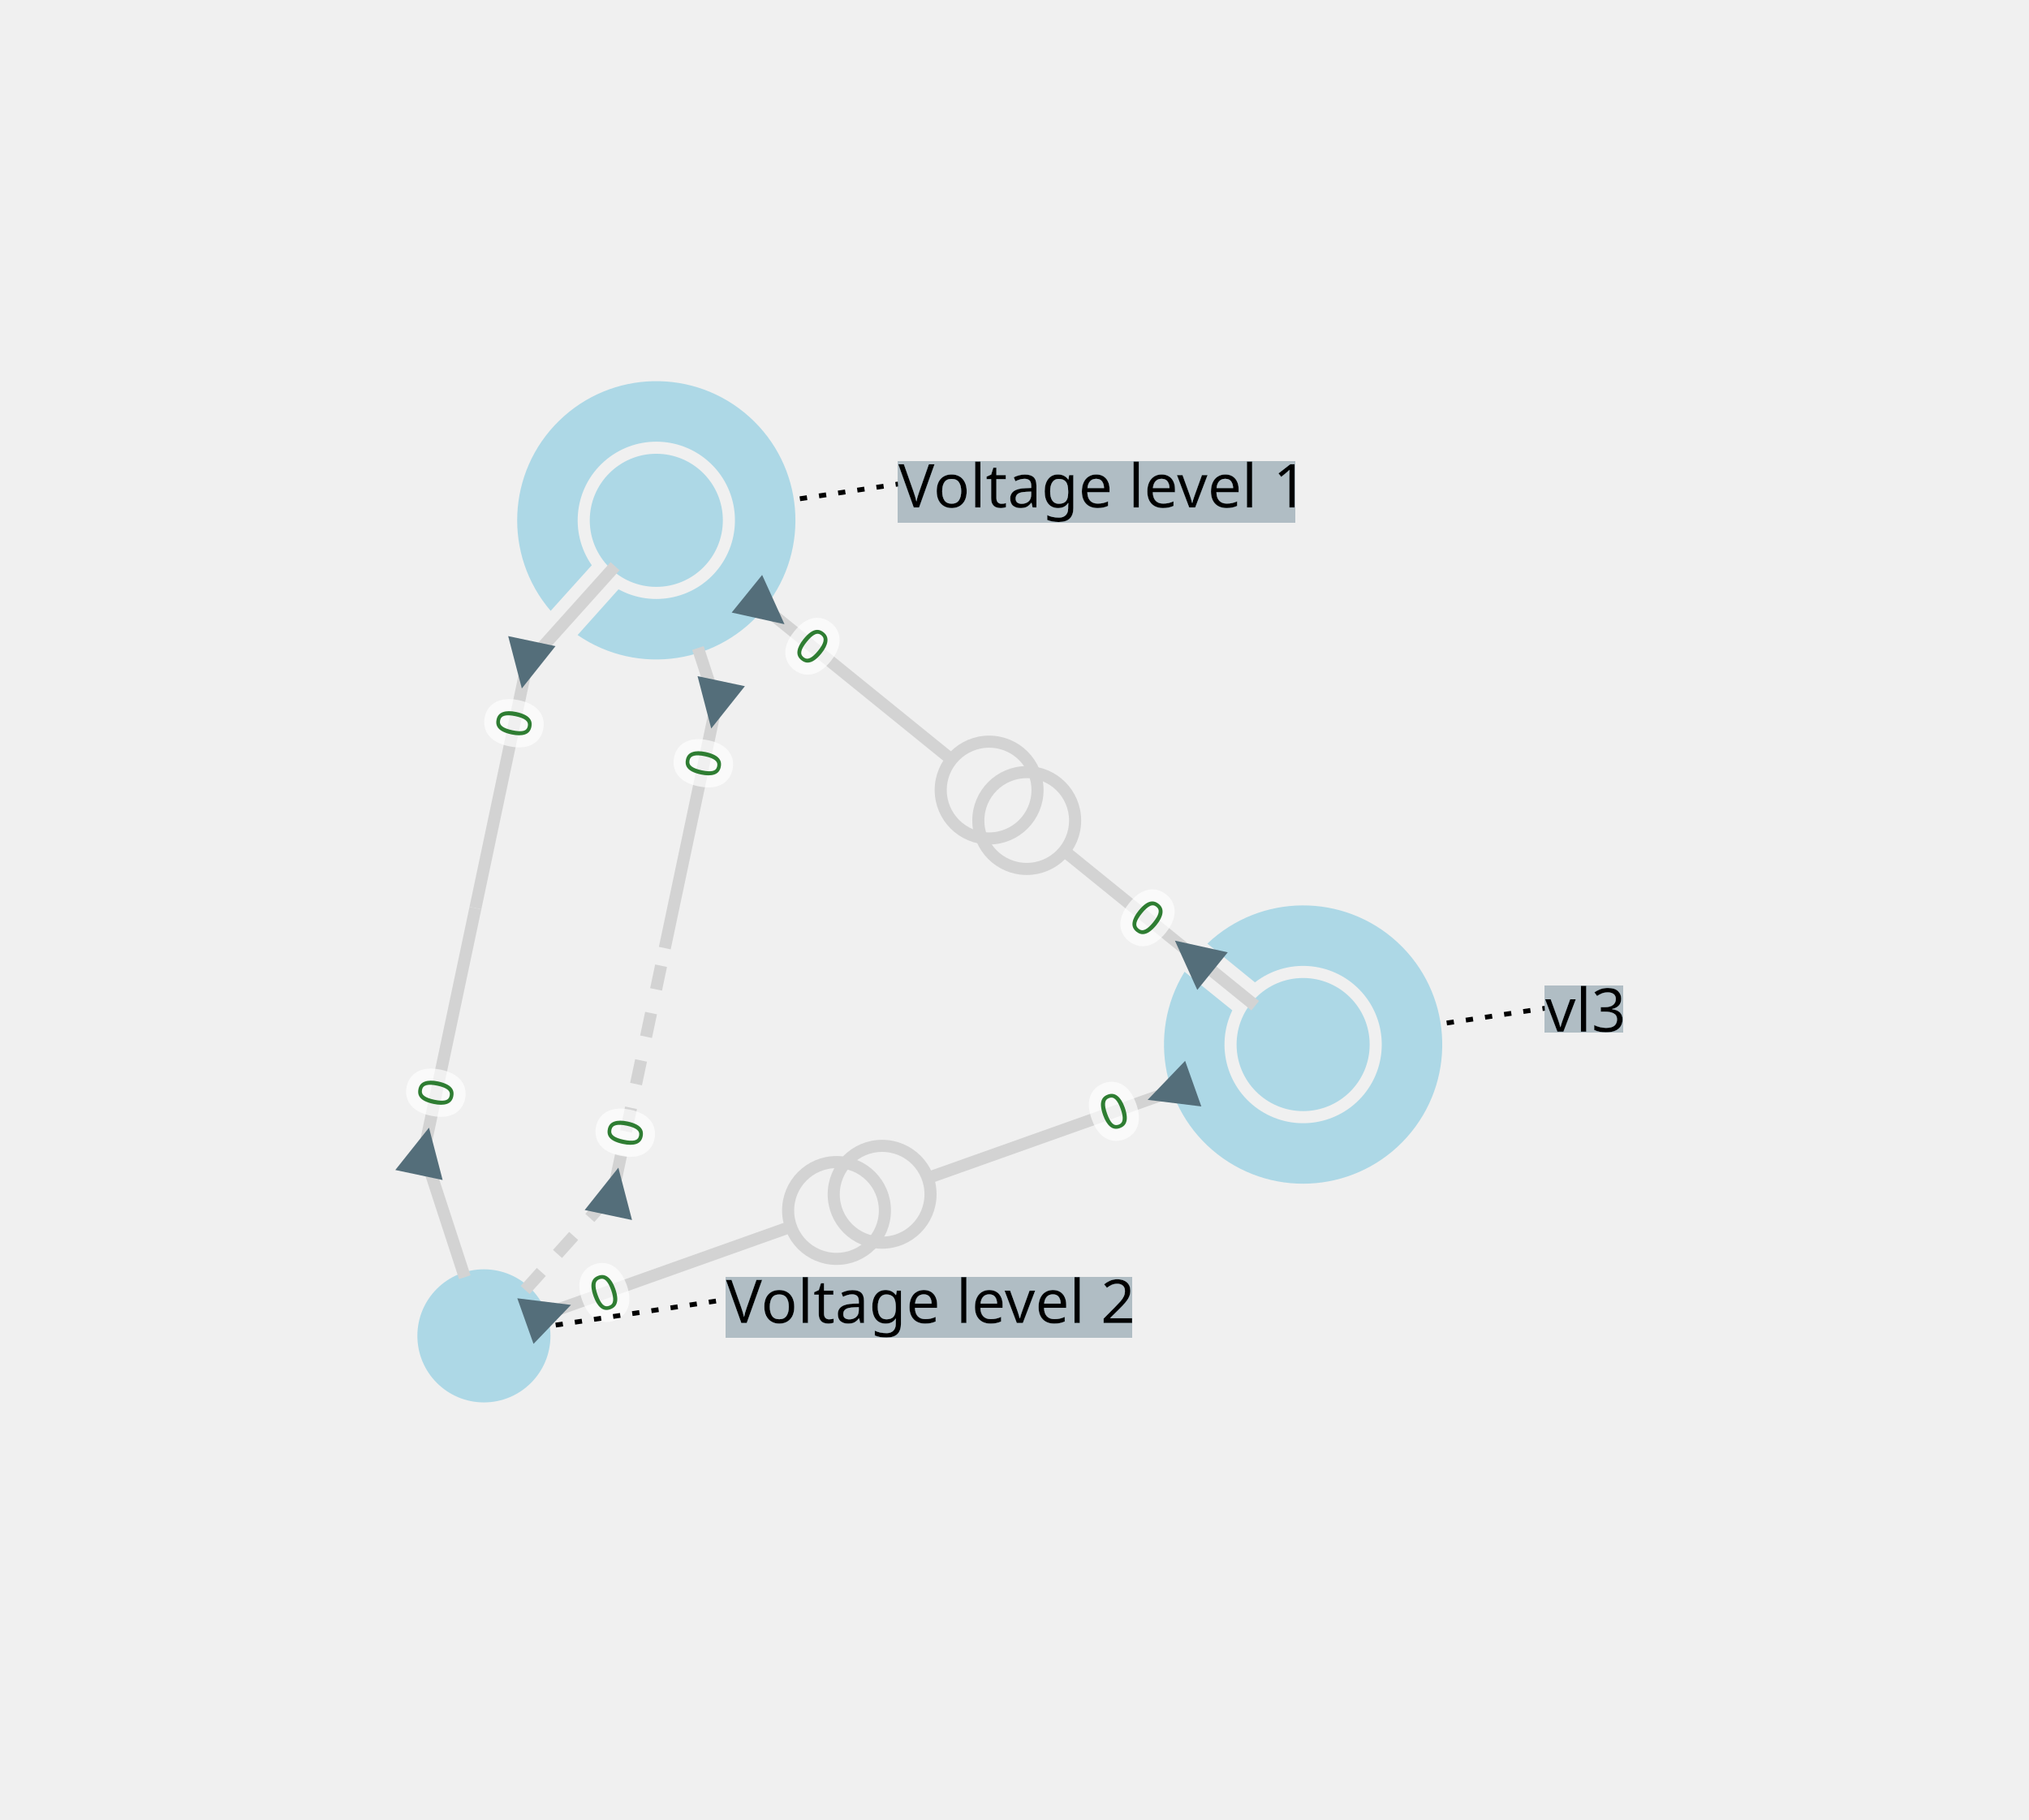
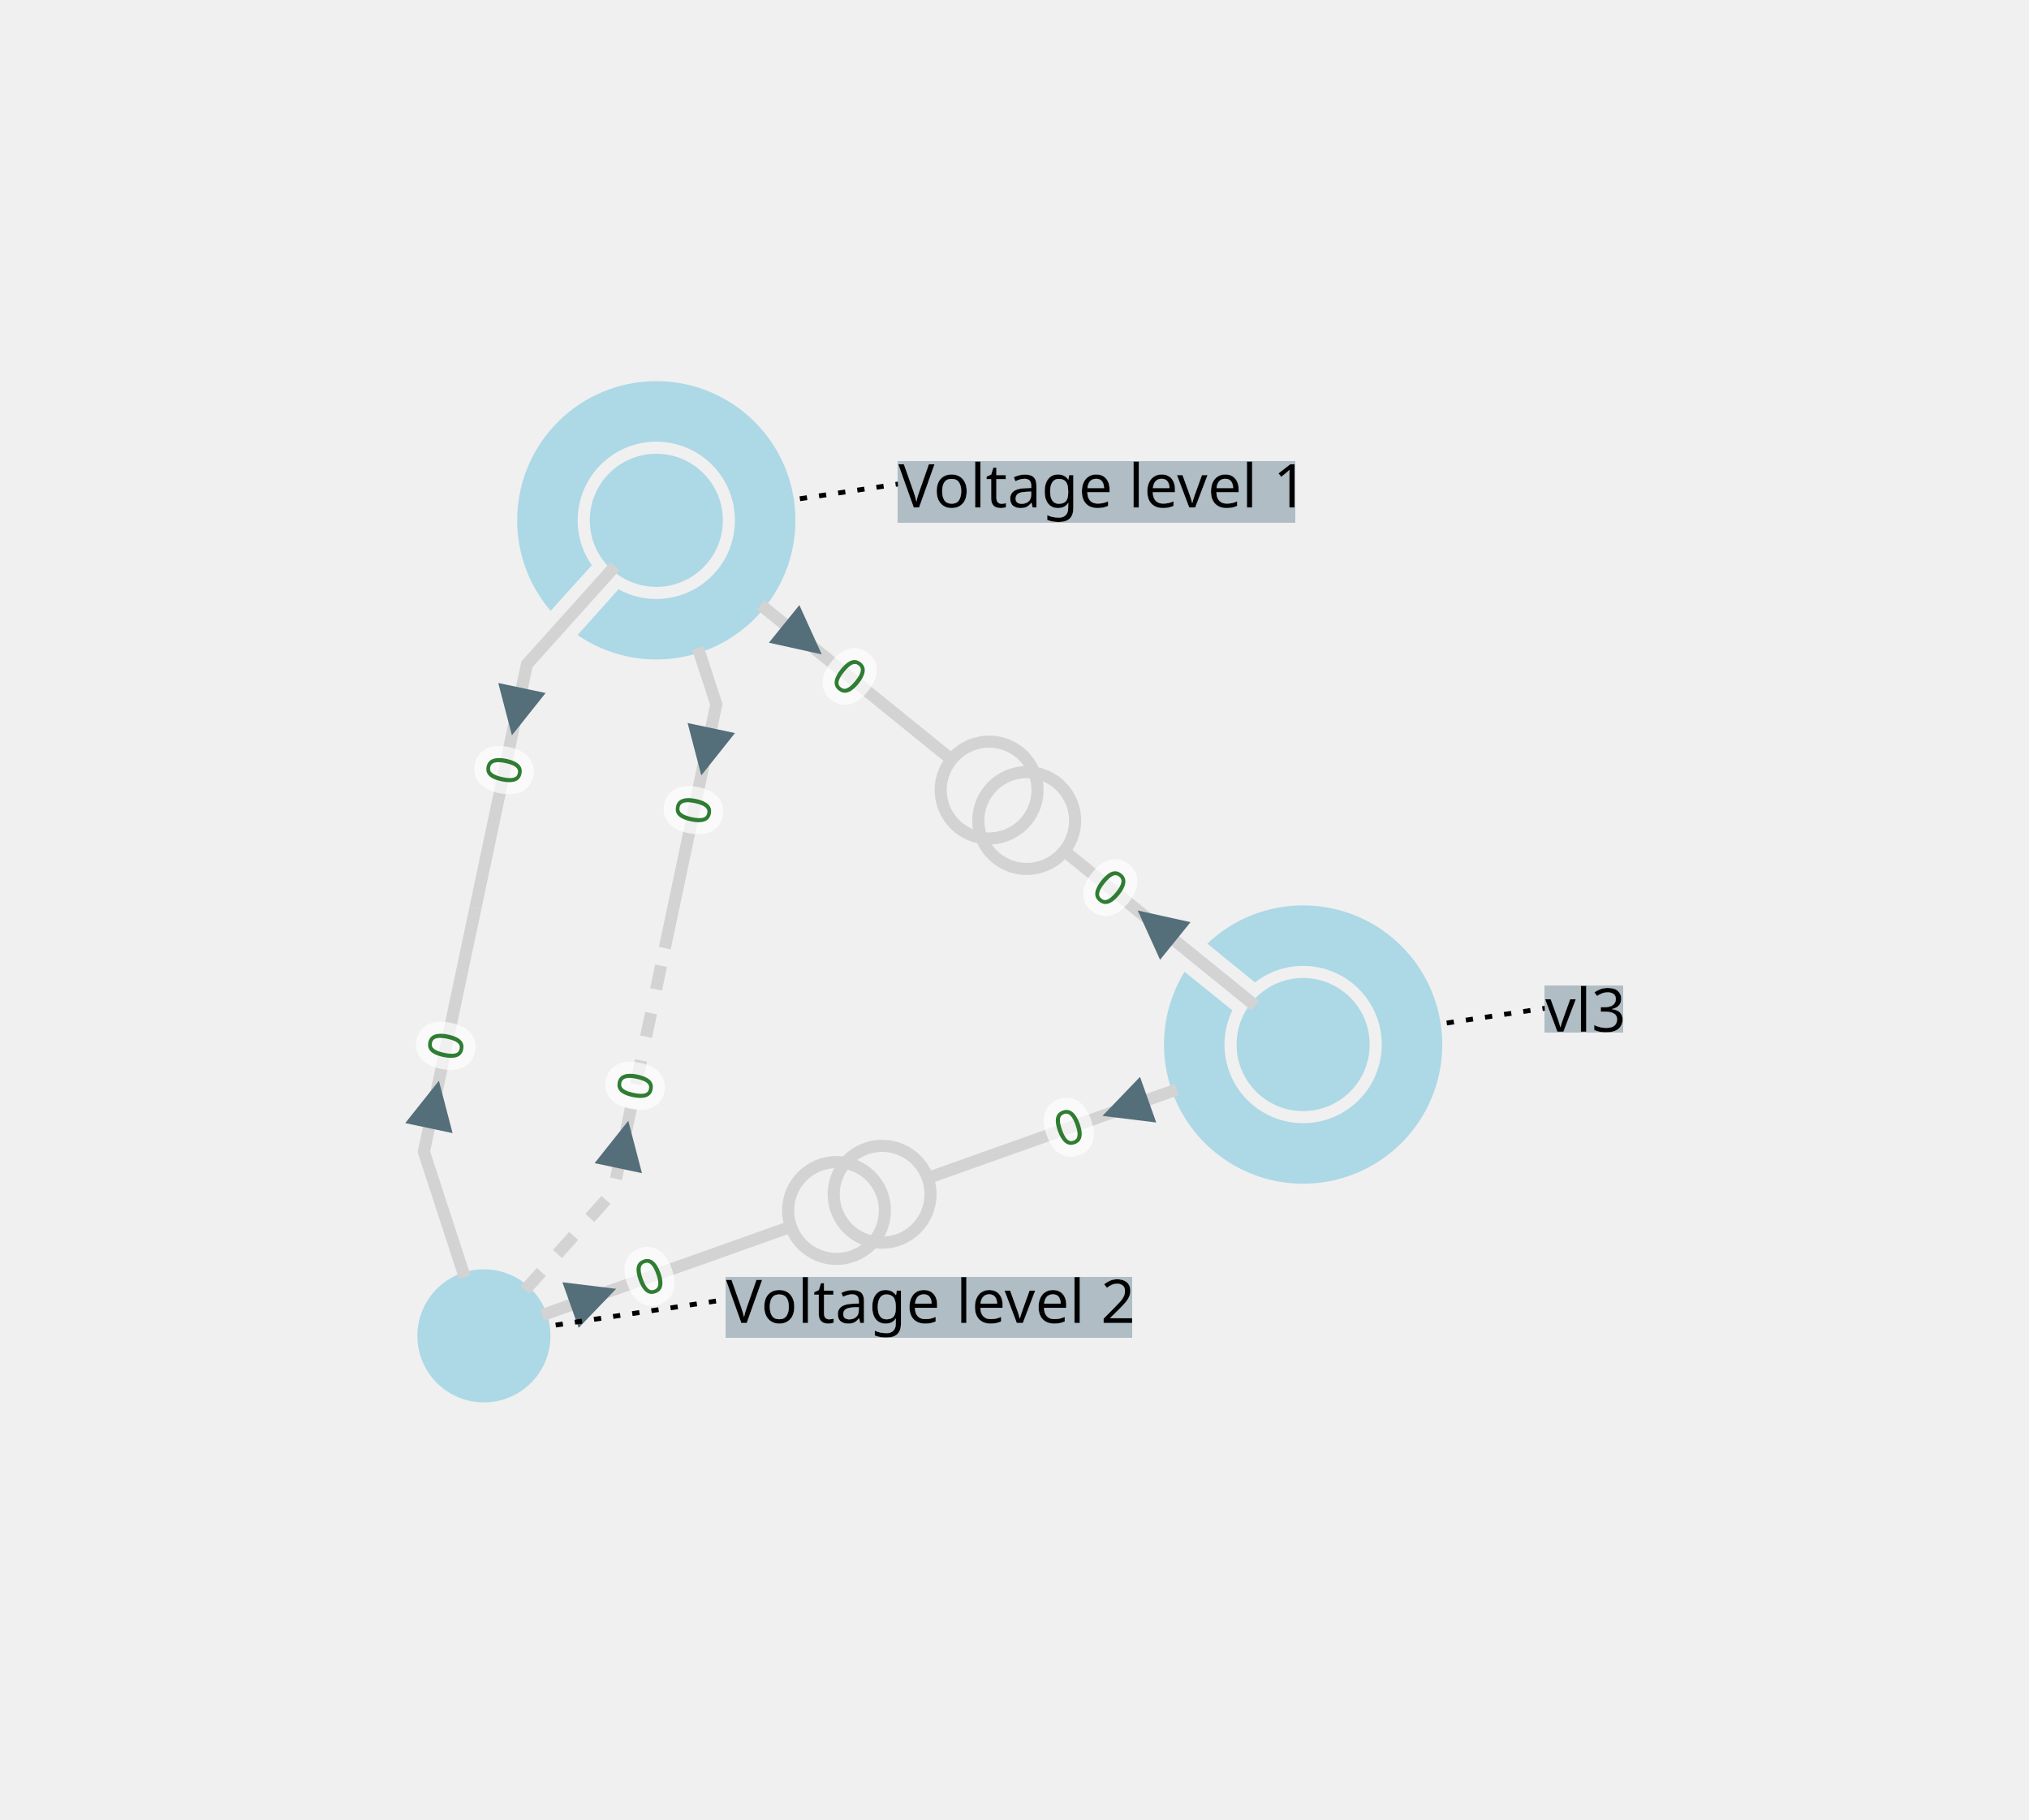
<svg xmlns="http://www.w3.org/2000/svg" width="800.00" height="717.39" viewBox="-306.06 -354.87 838.58 751.99">
  <style>
.nad-branch-edges polyline, .nad-branch-edges path {stroke: var(--nad-vl-color, lightgrey); stroke-width: 5; fill: none}
.nad-branch-edges circle {stroke: var(--nad-vl-color, lightgrey); stroke-width: 5; fill: none}
.nad-3wt-edges polyline {stroke: var(--nad-vl-color, lightgrey); stroke-width: 5; fill: none}
.nad-text-edges {stroke: black; stroke-width: 2; stroke-dasharray: 3,5}
.nad-branch-edges .nad-disconnected polyline, .nad-3wt-edges .nad-disconnected polyline {stroke-dasharray: 10,10}
.nad-vl-nodes circle, .nad-vl-nodes path {fill: var(--nad-vl-color, lightblue)}
.nad-vl-nodes circle.nad-unknown-busnode {stroke: lightgrey; stroke-width: 5; stroke-dasharray: 5,5; fill: none}
.nad-hvdc-edge polyline.nad-hvdc {stroke: grey; stroke-width: 20}
.nad-3wt-nodes circle {stroke: var(--nad-vl-color, lightgrey); stroke-width: 5; fill: none}
.nad-state-out .nad-arrow-in {visibility: hidden}
.nad-state-in .nad-arrow-out {visibility: hidden}
.nad-active path {stroke: none; fill: #546e7a}
.nad-active {visibility: visible}
.nad-reactive {visibility: hidden}
.nad-reactive path {stroke: none; fill: #0277bd}
.nad-text-background {flood-color: #90a4aeaa}
.nad-text-nodes {font: 25px "Verdana"; fill: black; dominant-baseline: central}
.nad-edge-infos text {font: 20px "Verdana"; dominant-baseline:middle; stroke: #FFFFFFAA; stroke-width: 10; stroke-linejoin:round; paint-order: stroke}
.nad-edge-infos .nad-state-in text {fill: #b71c1c}
.nad-edge-infos .nad-state-out text {fill: #2e7d32}
.nad-vl0to30 {--nad-vl-color: #AFB42B}
.nad-vl30to50 {--nad-vl-color: #EF9A9A}
.nad-vl50to70 {--nad-vl-color: #9C27B0}
.nad-vl70to120 {--nad-vl-color: #E65100}
.nad-vl120to180 {--nad-vl-color: #00ACC1}
.nad-vl180to300 {--nad-vl-color: #2E7D32}
.nad-vl300to500 {--nad-vl-color: #D32F2F}
.nad-branch-edges .nad-overload polyline, .nad-branch-edges .nad-overload path {animation: line-blink 3s infinite}
.nad-vl-nodes .nad-overvoltage {animation: node-over-blink 3s infinite}
.nad-vl-nodes .nad-undervoltage {animation: node-under-blink 3s infinite}

@keyframes line-blink {
  0%, 80%, 100% {stroke: var(--nad-vl-color, black); stroke-width: 5}
  40% {stroke: #FFEB3B; stroke-width: 15}
}
@keyframes node-over-blink {
  0%, 80%, 100% {stroke: white; stroke-width: 0}
  40% {stroke: #ff5722; stroke-width: 15}
}
@keyframes node-under-blink {
  0%, 80%, 100% {stroke: white; stroke-width: 0}
  40% {stroke: #00BCD4; stroke-width: 15}
}
</style>
  <defs>
    <filter id="textBgFilter" x="0" y="0" width="1" height="1">
      <feFlood class="nad-text-background" />
      <feComposite in="SourceGraphic" operator="over" />
    </filter>
  </defs>
  <g class="nad-vl-nodes">
    <g transform="translate(-34.81,-139.87)" id="0" class="nad-vl300to500">
      <circle r="27.50" id="1" />
      <path d="M-43.666,37.411 A57.500,57.500 345.053 1 1 -32.539,47.407 L-15.615,28.503 A32.500,32.500 -333.556 1 0 -26.674,18.567 Z " id="2" />
    </g>
    <g transform="translate(-106.06,197.12)" id="3" class="nad-vl300to500">
      <circle r="27.50" id="4" />
    </g>
    <g transform="translate(232.52,76.75)" id="5" class="nad-vl180to300">
      <circle r="27.50" id="6" />
      <path d="M-39.586,-41.704 A57.500,57.500 345.053 1 1 -49.003,-30.083 L-29.261,-14.143 A32.500,32.500 -333.556 1 0 -19.901,-25.694 Z " id="7" />
    </g>
  </g>
  <g class="nad-branch-edges">
    <g id="8">
      <g class="nad-vl300to500">
        <polyline points="-51.86,-120.91 -88.28,-80.37 -109.57,20.35" />
-         <g class="nad-edge-infos" transform="translate(-88.32,-80.17)">
-           <g class="nad-active nad-state-out">
-             <g transform="rotate(-168.06)">
-               <path class="nad-arrow-in" d="M-10 -10 H10 L0 10z" />
-               <path class="nad-arrow-out" d="M-10 10 H10 L0 -10z" />
-             </g>
-             <text transform="rotate(-78.06)" x="-19.00" style="text-anchor:end">0</text>
-           </g>
-           <g class="nad-reactive nad-state-out">
-             <g transform="rotate(-168.06)">
-               <path class="nad-arrow-in" d="M-10 -10 H10 L0 10z" />
-               <path class="nad-arrow-out" d="M-10 10 H10 L0 -10z" />
+         <g class="nad-edge-infos" transform="translate(-92.42,-60.80)">
+           <g class="nad-active nad-state-out">
+             <g transform="rotate(-168.06)">
+               <path class="nad-arrow-in" transform="scale(10.00)" d="M-1 -1 H1 L0 1z" />
+               <path class="nad-arrow-out" transform="scale(10.00)" d="M-1 1 H1 L0 -1z" />
+             </g>
+             <text transform="rotate(-78.06)" x="-19.00" style="text-anchor:end">0</text>
+           </g>
+           <g class="nad-reactive nad-state-out">
+             <g transform="rotate(-168.06)">
+               <path class="nad-arrow-in" transform="scale(10.00)" d="M-1 -1 H1 L0 1z" />
+               <path class="nad-arrow-out" transform="scale(10.00)" d="M-1 1 H1 L0 -1z" />
            </g>
            <text transform="rotate(-78.06)" x="-19.00" style="text-anchor:end">0</text>
          </g>
        </g>
      </g>
      <g class="nad-vl300to500">
        <polyline points="-113.97,172.88 -130.87,121.06 -109.57,20.35" />
-         <g class="nad-edge-infos" transform="translate(-130.83,120.87)">
-           <g class="nad-active nad-state-out">
-             <g transform="rotate(11.94)">
-               <path class="nad-arrow-in" d="M-10 -10 H10 L0 10z" />
-               <path class="nad-arrow-out" d="M-10 10 H10 L0 -10z" />
-             </g>
-             <text transform="rotate(-78.06)" x="19.00">0</text>
-           </g>
-           <g class="nad-reactive nad-state-out">
-             <g transform="rotate(11.94)">
-               <path class="nad-arrow-in" d="M-10 -10 H10 L0 10z" />
-               <path class="nad-arrow-out" d="M-10 10 H10 L0 -10z" />
+         <g class="nad-edge-infos" transform="translate(-126.73,101.49)">
+           <g class="nad-active nad-state-out">
+             <g transform="rotate(11.94)">
+               <path class="nad-arrow-in" transform="scale(10.00)" d="M-1 -1 H1 L0 1z" />
+               <path class="nad-arrow-out" transform="scale(10.00)" d="M-1 1 H1 L0 -1z" />
+             </g>
+             <text transform="rotate(-78.06)" x="19.00">0</text>
+           </g>
+           <g class="nad-reactive nad-state-out">
+             <g transform="rotate(11.94)">
+               <path class="nad-arrow-in" transform="scale(10.00)" d="M-1 -1 H1 L0 1z" />
+               <path class="nad-arrow-out" transform="scale(10.00)" d="M-1 1 H1 L0 -1z" />
            </g>
            <text transform="rotate(-78.06)" x="19.00">0</text>
          </g>
        </g>
      </g>
    </g>
    <g id="9">
      <g class="nad-vl300to500">
        <polyline points="-17.61,-87.11 -10.01,-63.82 -31.30,36.90" />
-         <g class="nad-edge-infos" transform="translate(-10.05,-63.62)">
-           <g class="nad-active nad-state-out">
-             <g transform="rotate(-168.06)">
-               <path class="nad-arrow-in" d="M-10 -10 H10 L0 10z" />
-               <path class="nad-arrow-out" d="M-10 10 H10 L0 -10z" />
-             </g>
-             <text transform="rotate(-78.06)" x="-19.00" style="text-anchor:end">0</text>
-           </g>
-           <g class="nad-reactive nad-state-out">
-             <g transform="rotate(-168.06)">
-               <path class="nad-arrow-in" d="M-10 -10 H10 L0 10z" />
-               <path class="nad-arrow-out" d="M-10 10 H10 L0 -10z" />
+         <g class="nad-edge-infos" transform="translate(-14.15,-44.25)">
+           <g class="nad-active nad-state-out">
+             <g transform="rotate(-168.06)">
+               <path class="nad-arrow-in" transform="scale(10.00)" d="M-1 -1 H1 L0 1z" />
+               <path class="nad-arrow-out" transform="scale(10.00)" d="M-1 1 H1 L0 -1z" />
+             </g>
+             <text transform="rotate(-78.06)" x="-19.00" style="text-anchor:end">0</text>
+           </g>
+           <g class="nad-reactive nad-state-out">
+             <g transform="rotate(-168.06)">
+               <path class="nad-arrow-in" transform="scale(10.00)" d="M-1 -1 H1 L0 1z" />
+               <path class="nad-arrow-out" transform="scale(10.00)" d="M-1 1 H1 L0 -1z" />
            </g>
            <text transform="rotate(-78.06)" x="-19.00" style="text-anchor:end">0</text>
          </g>
        </g>
      </g>
      <g class="nad-disconnected nad-vl300to500">
        <polyline points="-89.02,178.15 -52.60,137.61 -31.30,36.90" />
-         <g class="nad-edge-infos" transform="translate(-52.56,137.41)">
-           <g class="nad-active nad-state-out">
-             <g transform="rotate(11.94)">
-               <path class="nad-arrow-in" d="M-10 -10 H10 L0 10z" />
-               <path class="nad-arrow-out" d="M-10 10 H10 L0 -10z" />
-             </g>
-             <text transform="rotate(-78.06)" x="19.00">0</text>
-           </g>
-           <g class="nad-reactive nad-state-out">
-             <g transform="rotate(11.94)">
-               <path class="nad-arrow-in" d="M-10 -10 H10 L0 10z" />
-               <path class="nad-arrow-out" d="M-10 10 H10 L0 -10z" />
+         <g class="nad-edge-infos" transform="translate(-48.46,118.04)">
+           <g class="nad-active nad-state-out">
+             <g transform="rotate(11.94)">
+               <path class="nad-arrow-in" transform="scale(10.00)" d="M-1 -1 H1 L0 1z" />
+               <path class="nad-arrow-out" transform="scale(10.00)" d="M-1 1 H1 L0 -1z" />
+             </g>
+             <text transform="rotate(-78.06)" x="19.00">0</text>
+           </g>
+           <g class="nad-reactive nad-state-out">
+             <g transform="rotate(11.94)">
+               <path class="nad-arrow-in" transform="scale(10.00)" d="M-1 -1 H1 L0 1z" />
+               <path class="nad-arrow-out" transform="scale(10.00)" d="M-1 1 H1 L0 -1z" />
            </g>
            <text transform="rotate(-78.06)" x="19.00">0</text>
          </g>
        </g>
      </g>
    </g>
    <g id="10">
      <g class="nad-vl300to500">
        <polyline points="8.31,-104.93 87.20,-41.00" />
-         <g class="nad-edge-infos" transform="translate(10.40,-103.23)">
+         <g class="nad-edge-infos" transform="translate(25.79,-90.77)">
          <g class="nad-active nad-state-out">
            <g transform="rotate(129.02)">
-               <path class="nad-arrow-in" d="M-10 -10 H10 L0 10z" />
-               <path class="nad-arrow-out" d="M-10 10 H10 L0 -10z" />
+               <path class="nad-arrow-in" transform="scale(10.00)" d="M-1 -1 H1 L0 1z" />
+               <path class="nad-arrow-out" transform="scale(10.00)" d="M-1 1 H1 L0 -1z" />
            </g>
            <text transform="rotate(39.02)" x="19.00">0</text>
          </g>
          <g class="nad-reactive nad-state-out">
            <g transform="rotate(129.02)">
-               <path class="nad-arrow-in" d="M-10 -10 H10 L0 10z" />
-               <path class="nad-arrow-out" d="M-10 10 H10 L0 -10z" />
+               <path class="nad-arrow-in" transform="scale(10.00)" d="M-1 -1 H1 L0 1z" />
+               <path class="nad-arrow-out" transform="scale(10.00)" d="M-1 1 H1 L0 -1z" />
            </g>
            <text transform="rotate(39.02)" x="19.00">0</text>
          </g>
        </g>
        <circle cx="102.74" cy="-28.41" r="20.00" />
      </g>
      <g class="nad-vl180to300">
        <polyline points="212.71,60.70 133.82,-3.23" />
-         <g class="nad-edge-infos" transform="translate(187.30,40.11)">
+         <g class="nad-edge-infos" transform="translate(171.92,27.65)">
          <g class="nad-active nad-state-out">
            <g transform="rotate(-50.98)">
-               <path class="nad-arrow-in" d="M-10 -10 H10 L0 10z" />
-               <path class="nad-arrow-out" d="M-10 10 H10 L0 -10z" />
+               <path class="nad-arrow-in" transform="scale(10.00)" d="M-1 -1 H1 L0 1z" />
+               <path class="nad-arrow-out" transform="scale(10.00)" d="M-1 1 H1 L0 -1z" />
            </g>
            <text transform="rotate(-320.98)" x="-19.00" style="text-anchor:end">0</text>
          </g>
          <g class="nad-reactive nad-state-out">
            <g transform="rotate(-50.98)">
-               <path class="nad-arrow-in" d="M-10 -10 H10 L0 10z" />
-               <path class="nad-arrow-out" d="M-10 10 H10 L0 -10z" />
+               <path class="nad-arrow-in" transform="scale(10.00)" d="M-1 -1 H1 L0 1z" />
+               <path class="nad-arrow-out" transform="scale(10.00)" d="M-1 1 H1 L0 -1z" />
            </g>
            <text transform="rotate(-320.98)" x="-19.00" style="text-anchor:end">0</text>
          </g>
        </g>
        <circle cx="118.28" cy="-15.82" r="20.00" />
      </g>
    </g>
    <g id="11">
      <g class="nad-vl300to500">
        <polyline points="-82.04,188.58 20.83,152.01" />
-         <g class="nad-edge-infos" transform="translate(-79.49,187.67)">
+         <g class="nad-edge-infos" transform="translate(-60.84,181.04)">
          <g class="nad-active nad-state-out">
            <g transform="rotate(70.43)">
-               <path class="nad-arrow-in" d="M-10 -10 H10 L0 10z" />
-               <path class="nad-arrow-out" d="M-10 10 H10 L0 -10z" />
+               <path class="nad-arrow-in" transform="scale(10.00)" d="M-1 -1 H1 L0 1z" />
+               <path class="nad-arrow-out" transform="scale(10.00)" d="M-1 1 H1 L0 -1z" />
            </g>
            <text transform="rotate(-19.57)" x="19.00">0</text>
          </g>
          <g class="nad-reactive nad-state-out">
            <g transform="rotate(70.43)">
-               <path class="nad-arrow-in" d="M-10 -10 H10 L0 10z" />
-               <path class="nad-arrow-out" d="M-10 10 H10 L0 -10z" />
+               <path class="nad-arrow-in" transform="scale(10.00)" d="M-1 -1 H1 L0 1z" />
+               <path class="nad-arrow-out" transform="scale(10.00)" d="M-1 1 H1 L0 -1z" />
            </g>
            <text transform="rotate(-19.57)" x="19.00">0</text>
          </g>
        </g>
        <circle cx="39.67" cy="145.31" r="20.00" />
      </g>
      <g class="nad-vl180to300">
        <polyline points="180.23,95.34 77.36,131.91" />
-         <g class="nad-edge-infos" transform="translate(177.68,96.25)">
+         <g class="nad-edge-infos" transform="translate(159.03,102.88)">
          <g class="nad-active nad-state-out">
            <g transform="rotate(-109.57)">
-               <path class="nad-arrow-in" d="M-10 -10 H10 L0 10z" />
-               <path class="nad-arrow-out" d="M-10 10 H10 L0 -10z" />
+               <path class="nad-arrow-in" transform="scale(10.00)" d="M-1 -1 H1 L0 1z" />
+               <path class="nad-arrow-out" transform="scale(10.00)" d="M-1 1 H1 L0 -1z" />
            </g>
            <text transform="rotate(-19.57)" x="-19.00" style="text-anchor:end">0</text>
          </g>
          <g class="nad-reactive nad-state-out">
            <g transform="rotate(-109.57)">
-               <path class="nad-arrow-in" d="M-10 -10 H10 L0 10z" />
-               <path class="nad-arrow-out" d="M-10 10 H10 L0 -10z" />
+               <path class="nad-arrow-in" transform="scale(10.00)" d="M-1 -1 H1 L0 1z" />
+               <path class="nad-arrow-out" transform="scale(10.00)" d="M-1 1 H1 L0 -1z" />
            </g>
            <text transform="rotate(-19.57)" x="-19.00" style="text-anchor:end">0</text>
          </g>
        </g>
        <circle cx="58.52" cy="138.61" r="20.00" />
      </g>
    </g>
  </g>
  <g class="nad-text-edges">
    <polyline id="0_edge" points="24.52,-148.78 65.19,-154.87" />
    <polyline id="3_edge" points="-76.40,192.67 -6.06,182.12" />
    <polyline id="5_edge" points="291.86,67.85 332.52,61.75" />
  </g>
  <g class="nad-text-nodes">
    <text filter="url(#textBgFilter)" y="-154.87" x="65.19">Voltage level 1</text>
    <text filter="url(#textBgFilter)" y="182.12" x="-6.06">Voltage level 2</text>
    <text filter="url(#textBgFilter)" y="61.75" x="332.52">vl3</text>
  </g>
</svg>
